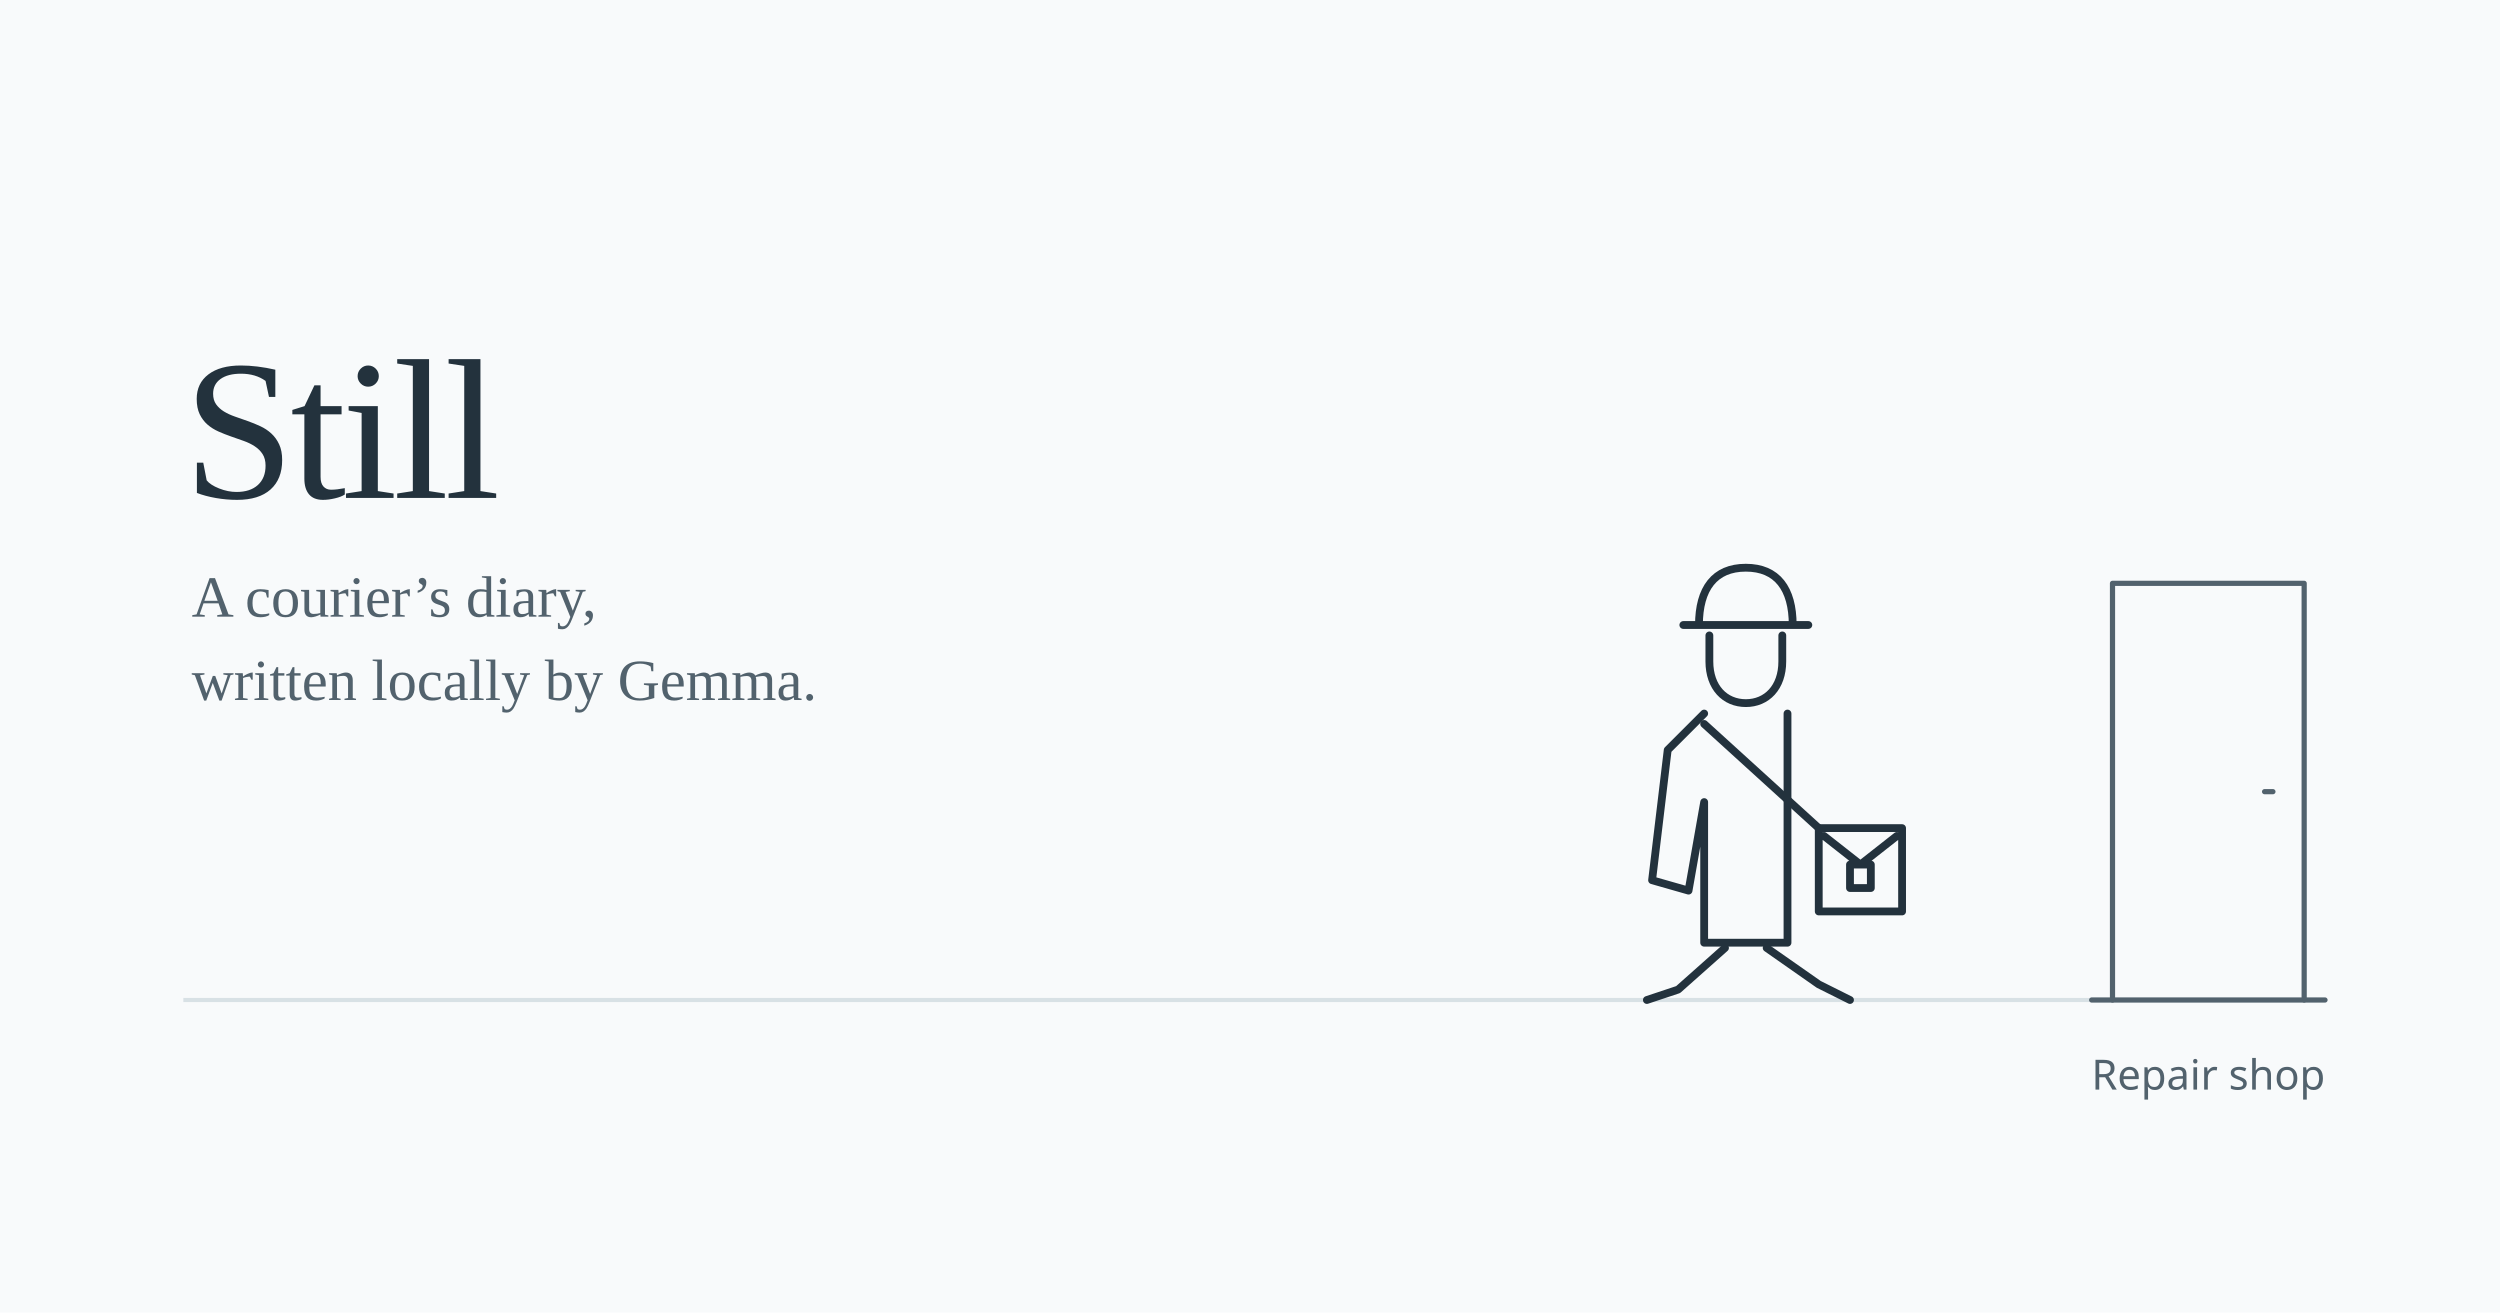
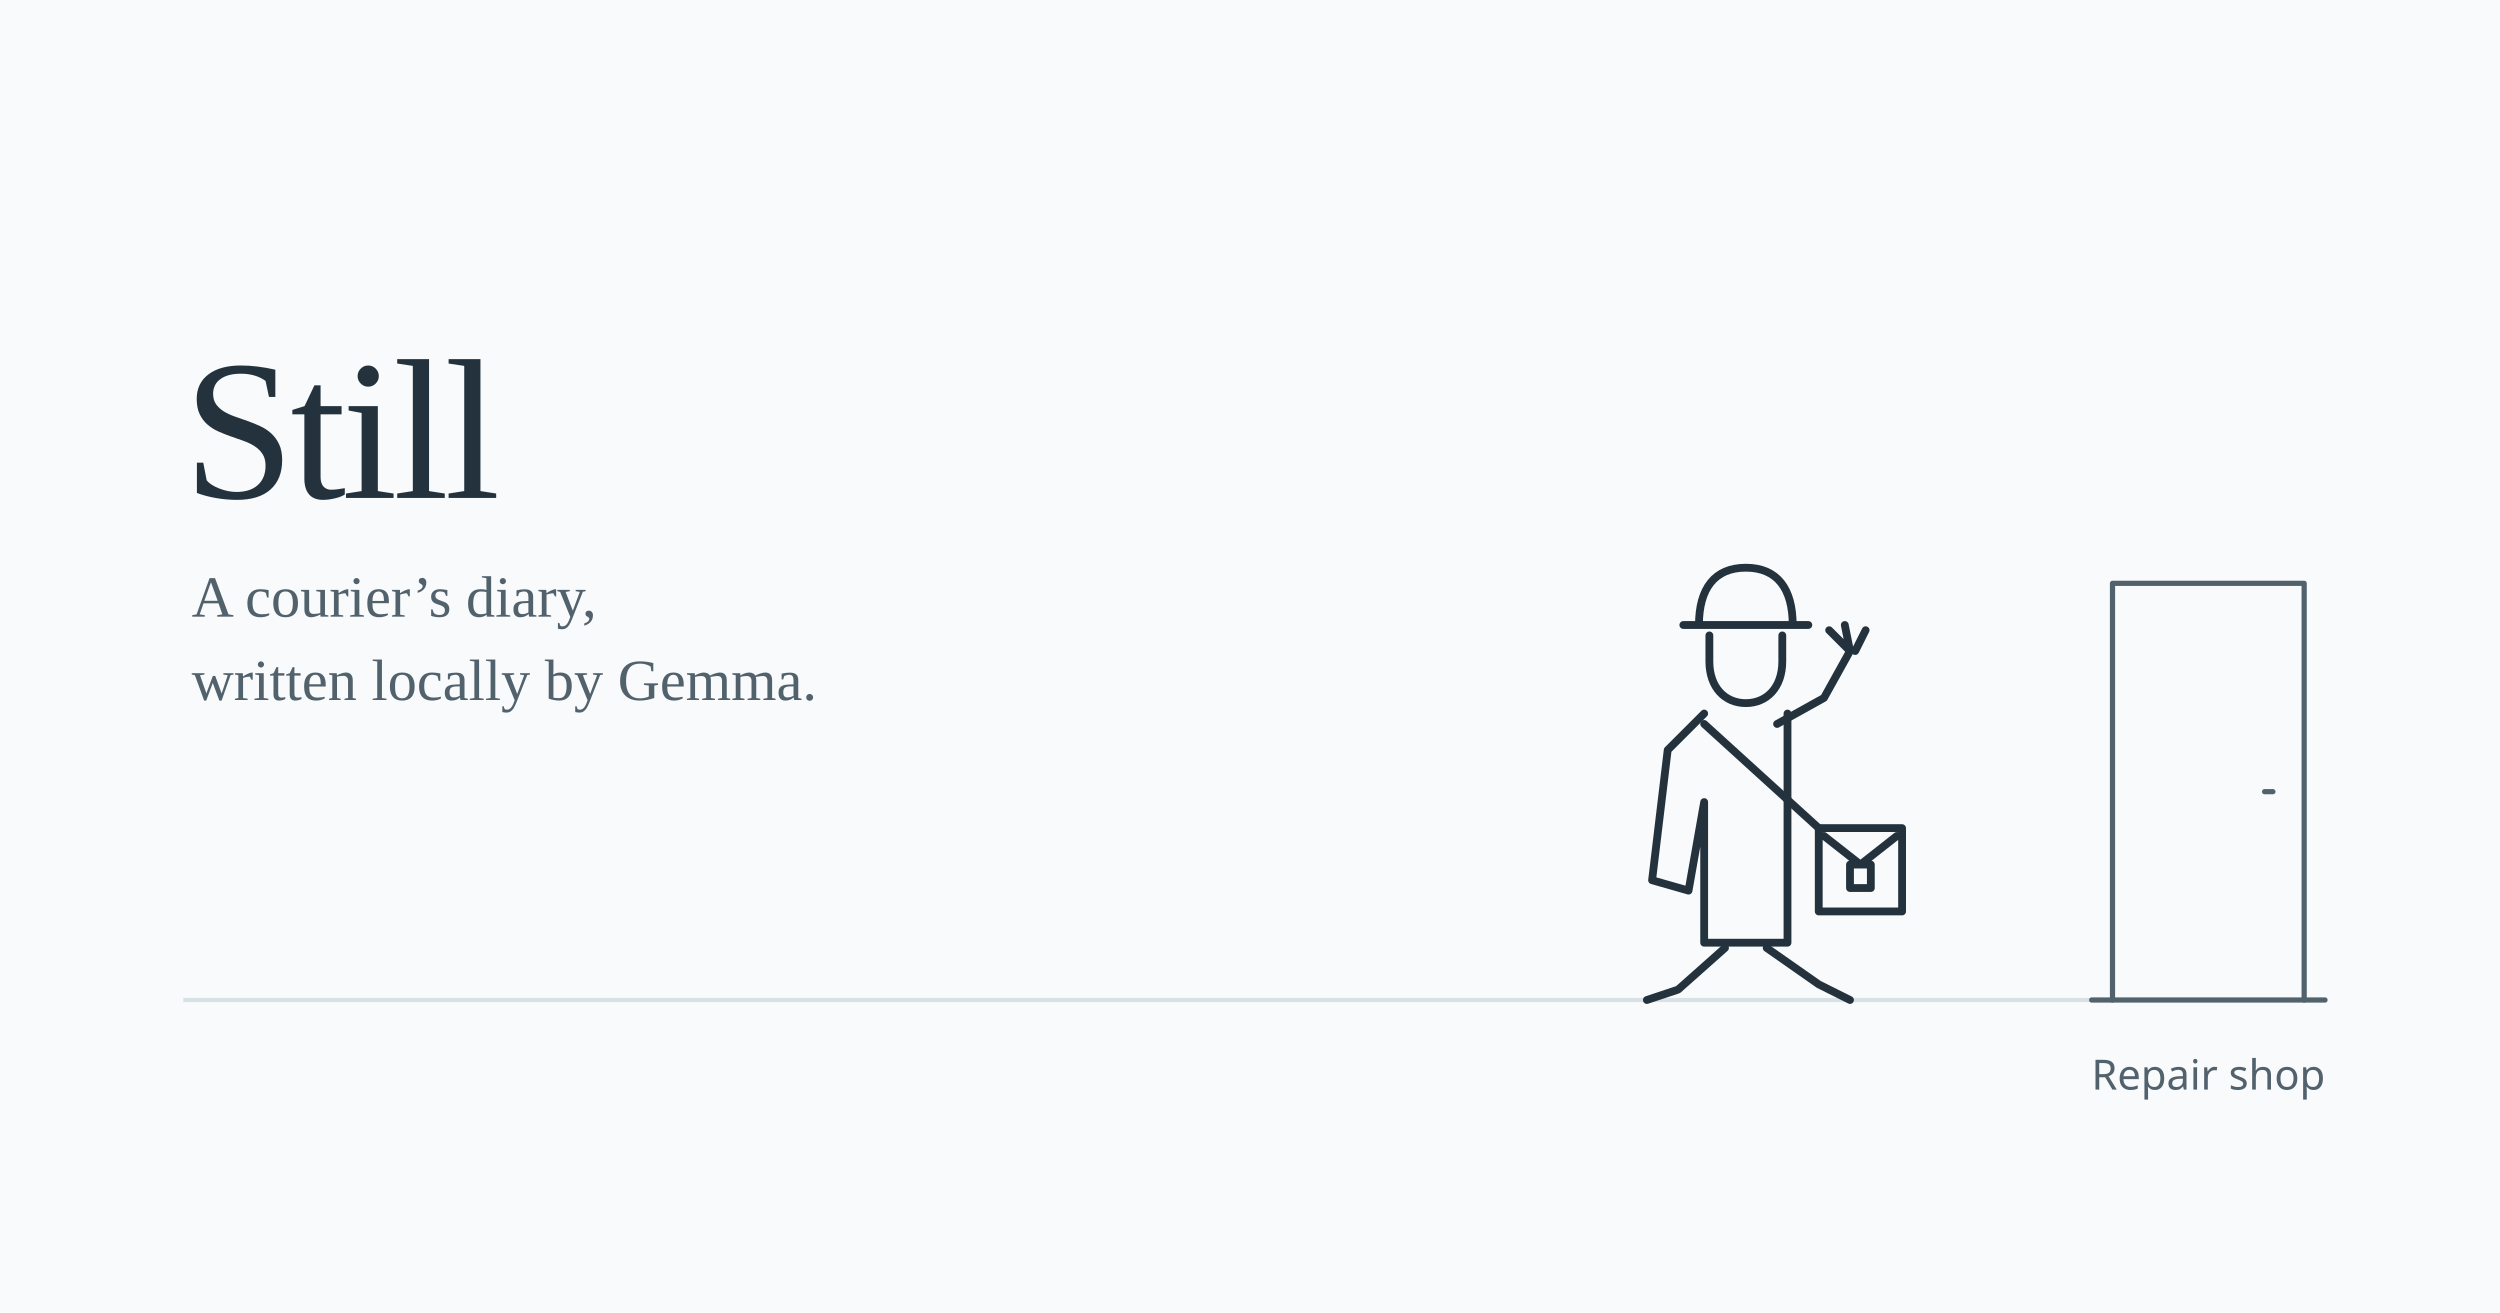
<svg xmlns="http://www.w3.org/2000/svg" width="1200" height="630" viewBox="0 0 1200 630" role="img" aria-labelledby="title description">
  <rect width="1200" height="630" fill="#f8fafb" />
  <g fill="#23323d">
    <text x="88" y="239" font-family="Georgia, 'Times New Roman', serif" font-size="96" font-weight="400" letter-spacing="-2">Still</text>
  </g>
  <g fill="#52626d" font-family="Georgia, 'Times New Roman', serif" font-size="28">
    <text x="92" y="296">A courier’s diary,</text>
    <text x="92" y="336">written locally by Gemma.</text>
  </g>
  <path d="M88 480h1024" fill="none" stroke="#d8e1e5" stroke-width="2" />
  <g transform="translate(758 252.5) scale(2.5)" fill="none" stroke="#23323d" stroke-width="1.5" stroke-linecap="round" stroke-linejoin="round">
    <path d="M23 19c0-7 3-11 9-11s9 4 9 11M20 19h24M25 21v5c0 5 3 8 7 8s7-3 7-8v-5" />
    <path d="M24 38l22 20" />
    <path d="M24 36l-7 7-3 25 7 2 3-17v27h16V36" />
+     <path d="M38 38l9-5 5-9M52 24l-4-4M52 24l-1-5M53 24l2-4" />
    <path d="M28 81l-9 8-6 2M36 81l10 7 6 3" />
    <path d="M46 58h16v16H46zM47 59.5l7 5.5 7-5.5M52 65h4v4.5h-4z" />
  </g>
  <g fill="none" stroke="#52626d" stroke-width="2.5" stroke-linecap="round" stroke-linejoin="round">
    <path d="M1014 480V280h92v200M1087 380h4" />
    <path d="M1004 480h112" />
  </g>
  <text x="1060" y="523" fill="#52626d" font-family="system-ui, sans-serif" font-size="20" text-anchor="middle">Repair shop</text>
</svg>
